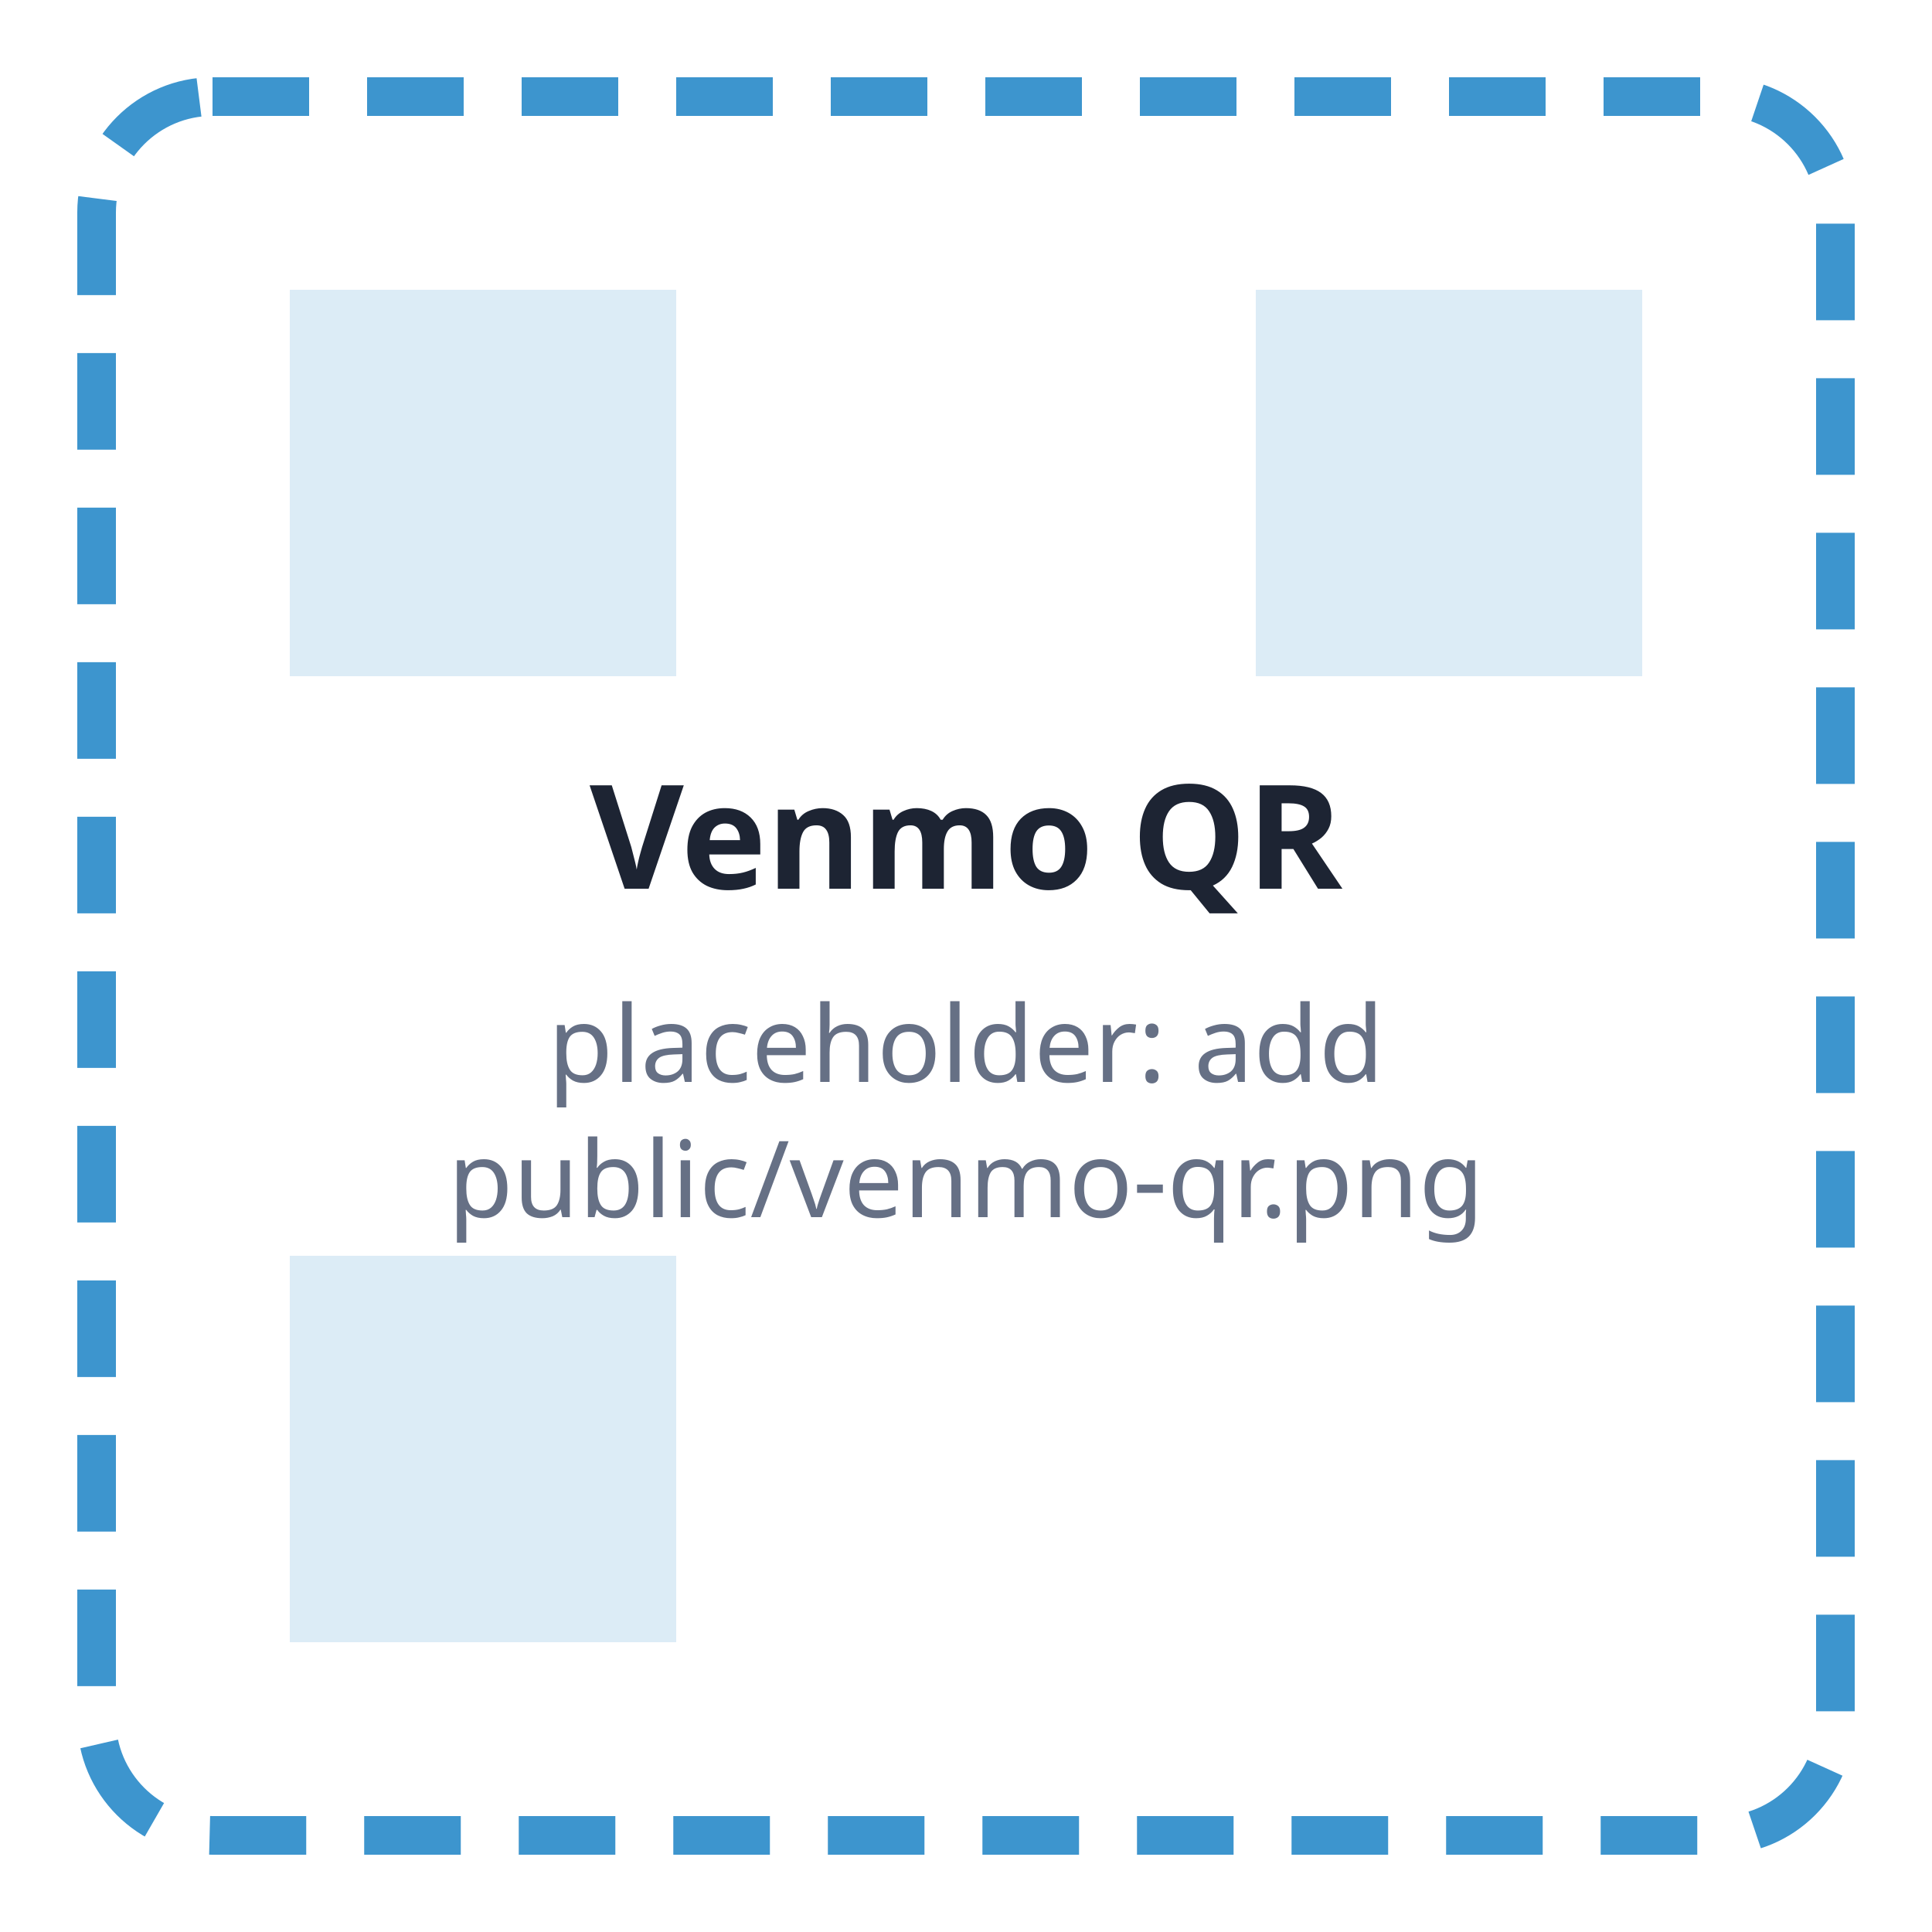
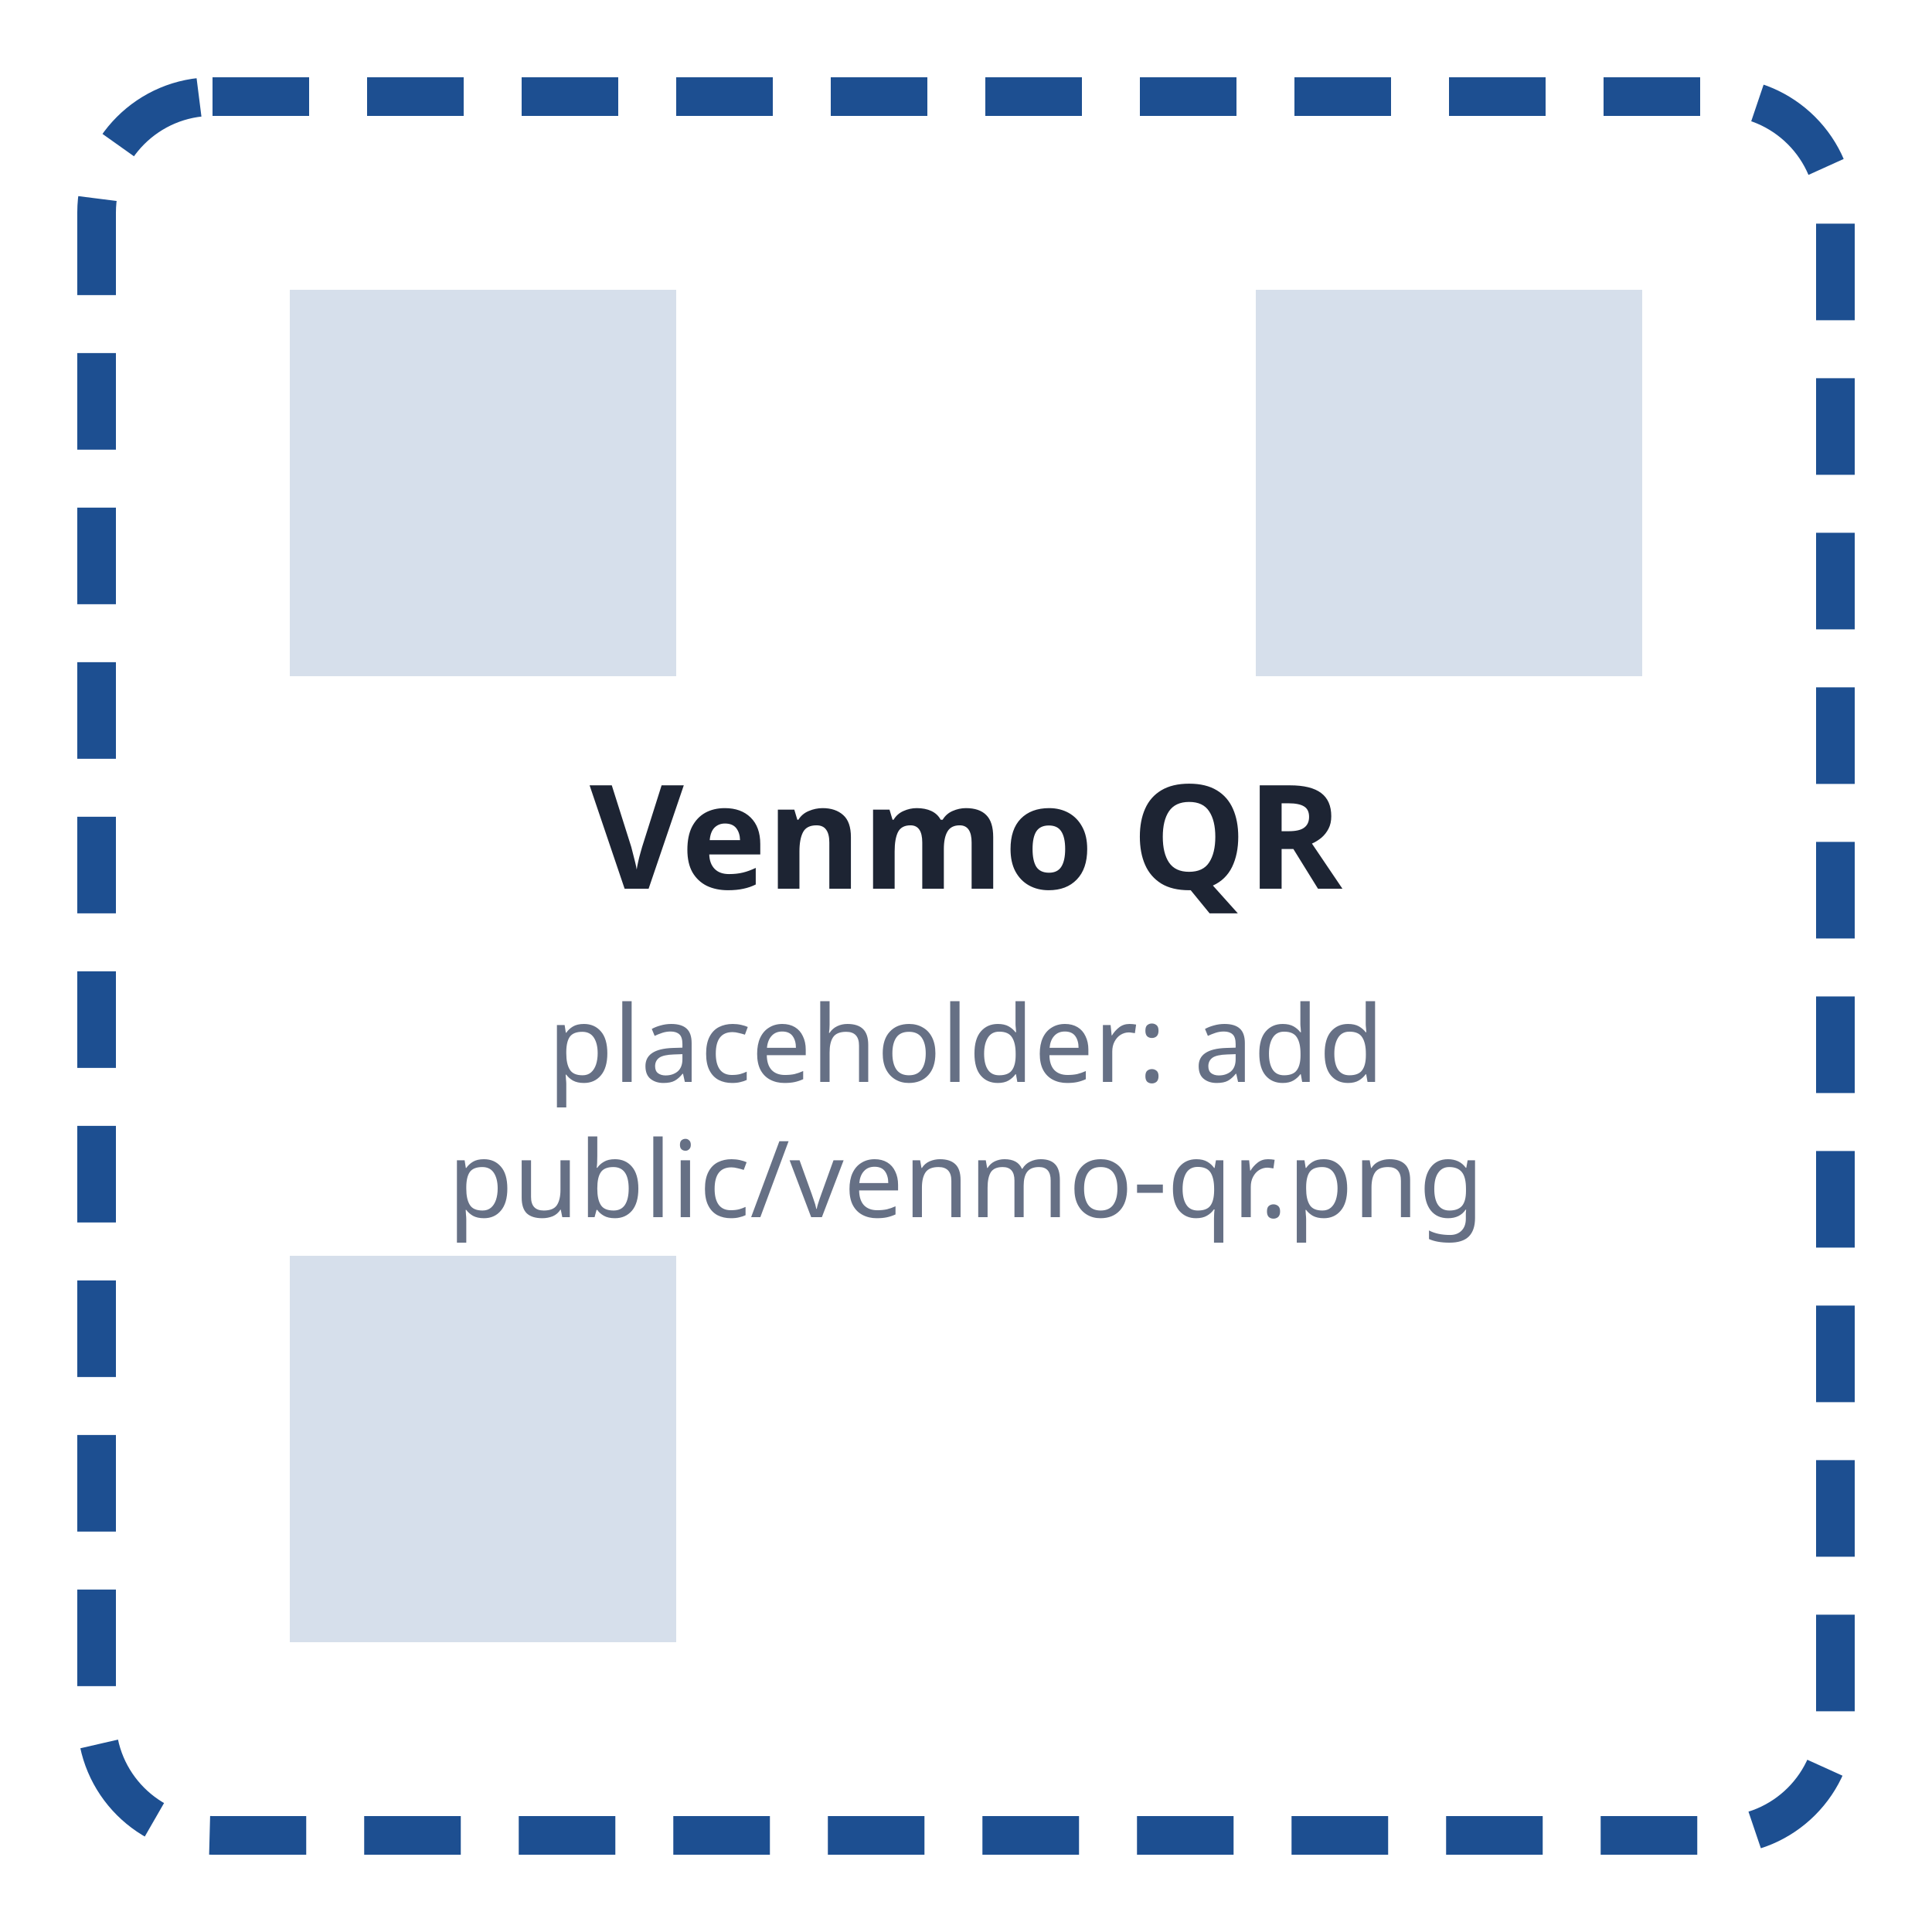
<svg xmlns="http://www.w3.org/2000/svg" viewBox="0 0 200 200" width="200" height="200">
  <rect width="200" height="200" fill="#ffffff" />
-   <rect x="10" y="10" width="180" height="180" fill="none" stroke="#3d95ce" stroke-width="4" stroke-dasharray="10 6" rx="12" />
-   <g fill="#3d95ce" opacity="0.18">
+   <rect x="10" y="10" width="180" height="180" fill="none" stroke="#1d4f91" stroke-width="4" stroke-dasharray="10 6" rx="12" />
+   <g fill="#1d4f91" opacity="0.18">
    <rect x="30" y="30" width="40" height="40" />
    <rect x="130" y="30" width="40" height="40" />
    <rect x="30" y="130" width="40" height="40" />
  </g>
  <text x="100" y="92" text-anchor="middle" font-family="system-ui, sans-serif" font-size="15" font-weight="700" fill="#1d2433">Venmo QR</text>
  <text x="100" y="112" text-anchor="middle" font-family="system-ui, sans-serif" font-size="11" fill="#667085">placeholder: add</text>
  <text x="100" y="126" text-anchor="middle" font-family="system-ui, sans-serif" font-size="11" fill="#667085">public/venmo-qr.png</text>
</svg>
